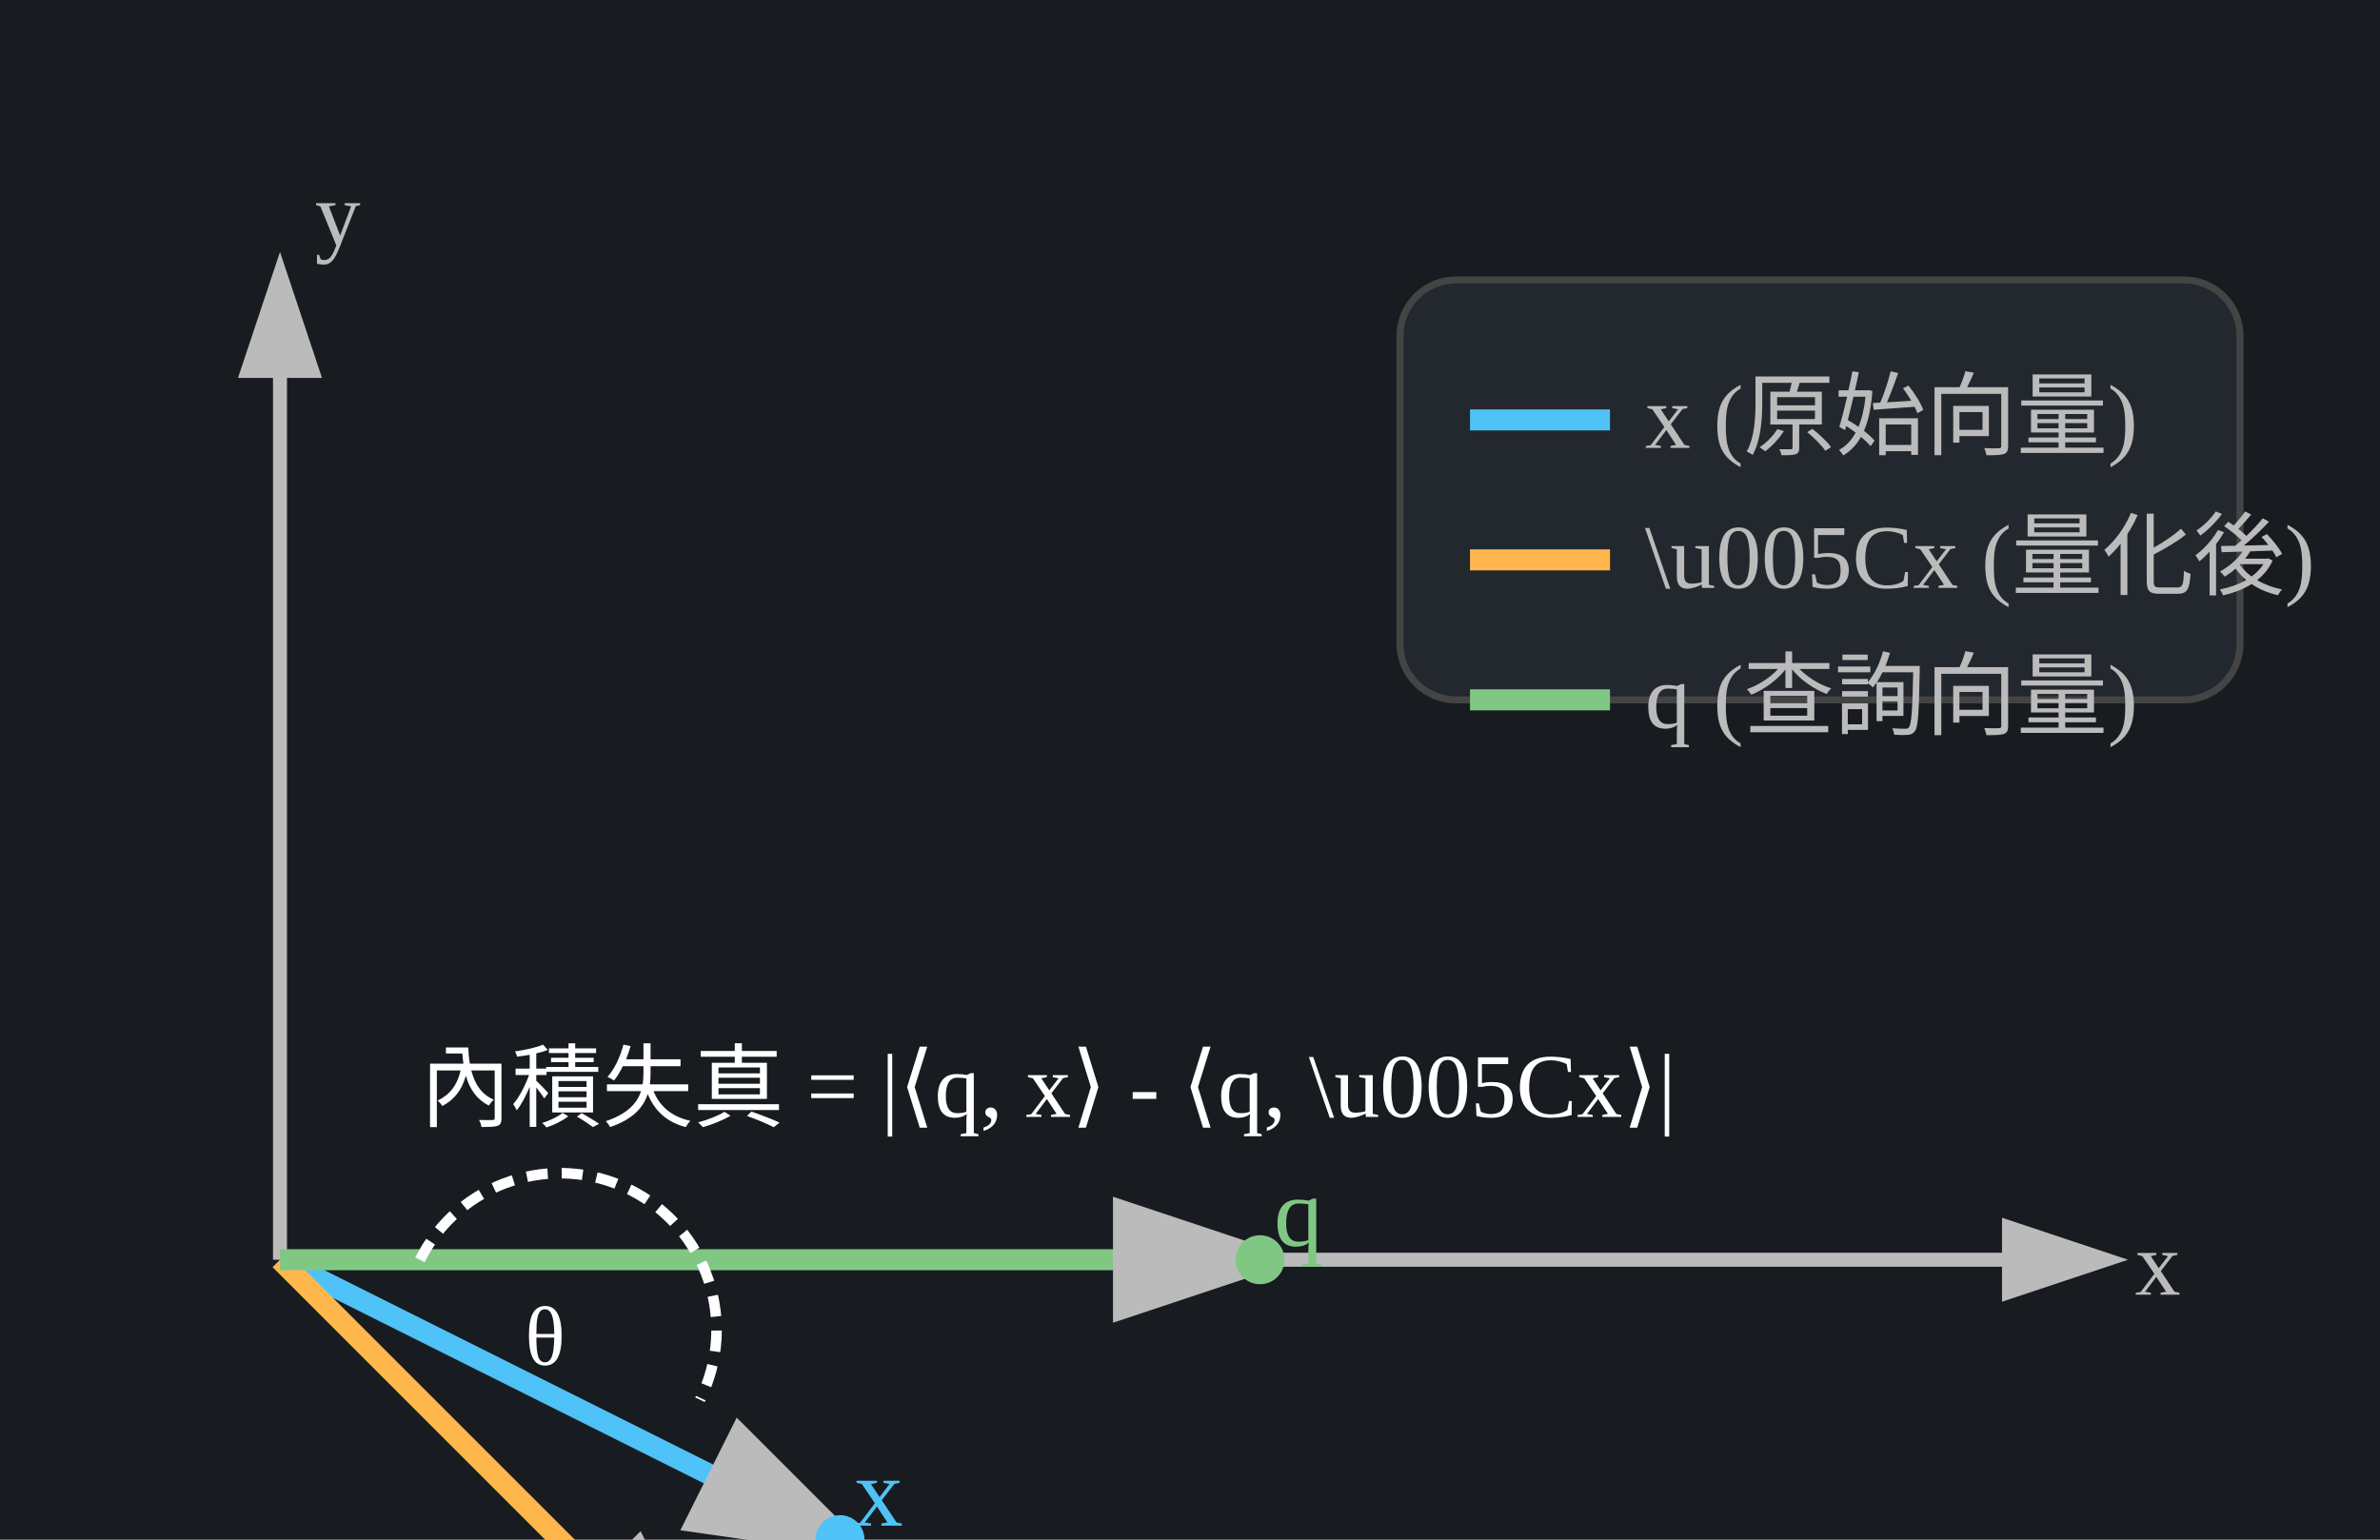
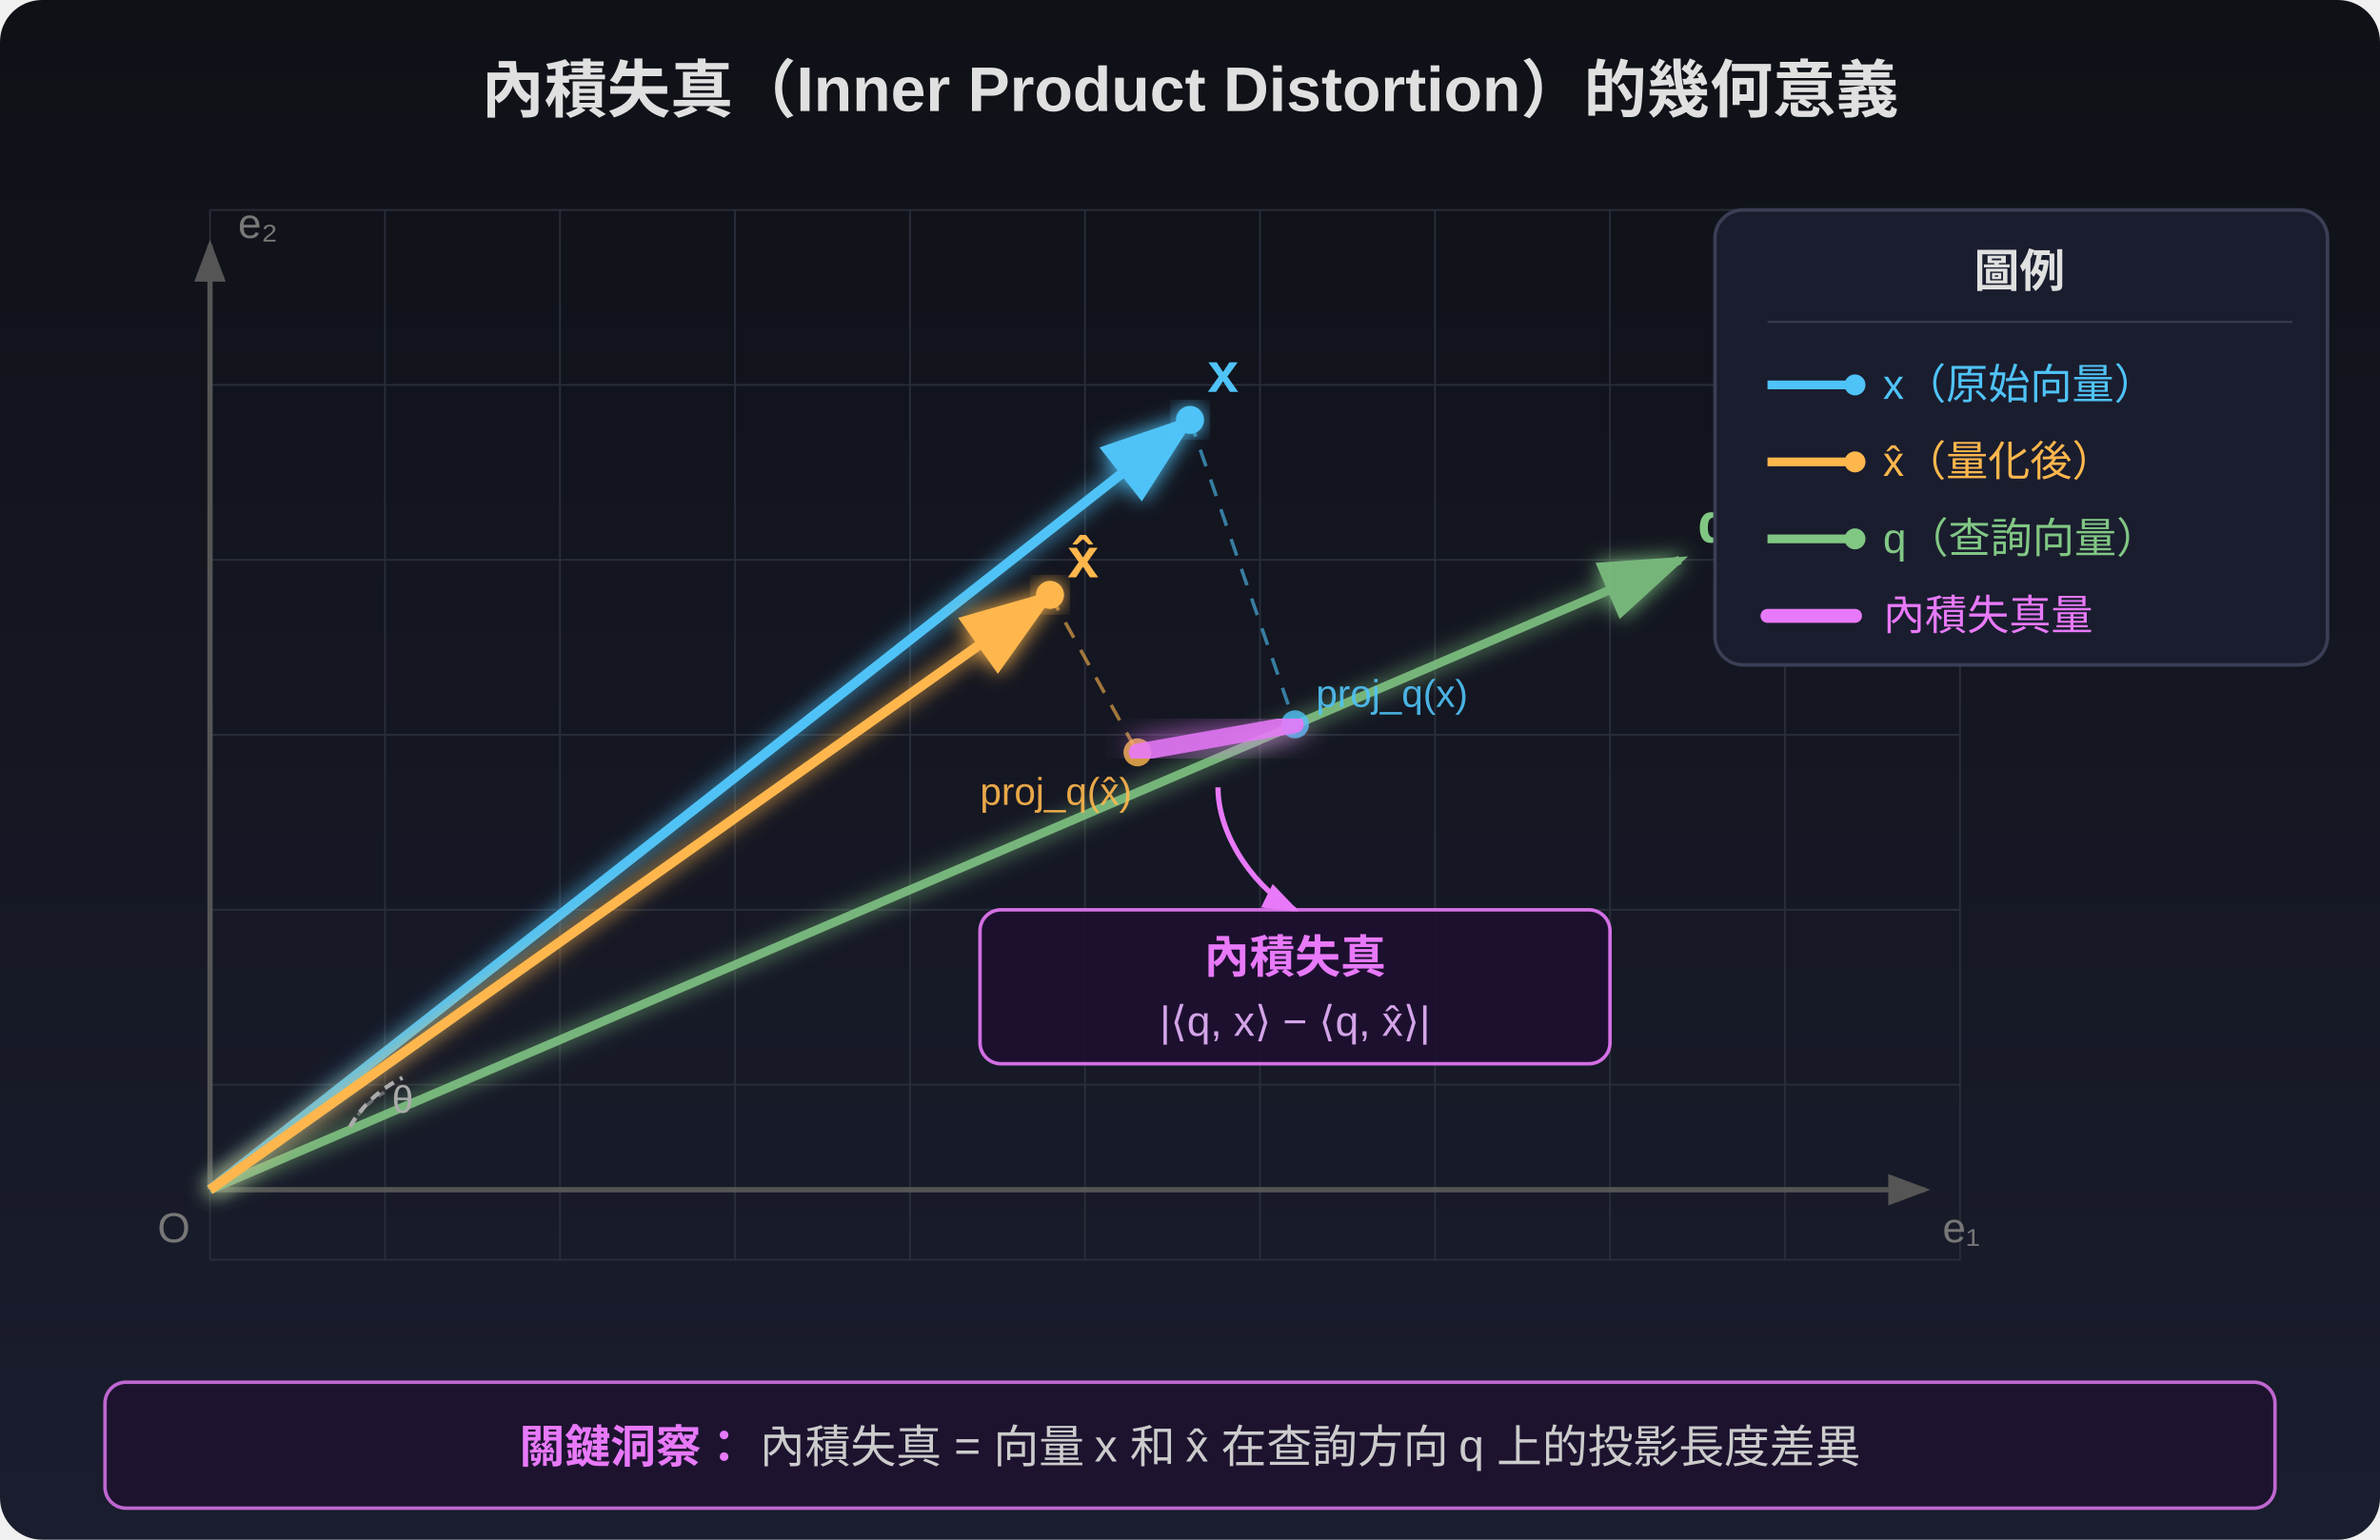
- <svg xmlns="http://www.w3.org/2000/svg" width="340" height="220" viewBox="0 0 340 220">
-   <rect width="100%" height="100%" fill="#181c20" />
-   <line x1="40" y1="180" x2="300" y2="180" stroke="#bbb" stroke-width="2" marker-end="url(#arrow)" />
-   <line x1="40" y1="180" x2="40" y2="40" stroke="#bbb" stroke-width="2" marker-end="url(#arrow)" />
+ <svg xmlns="http://www.w3.org/2000/svg" width="680" height="440" viewBox="0 0 680 440">
  <defs>
-     <marker id="arrow" markerWidth="10" markerHeight="10" refX="7" refY="3" orient="auto" markerUnits="strokeWidth">
-       <path d="M0,0 L0,6 L9,3 z" fill="#bbb" />
+     <marker id="arr-x" markerWidth="10" markerHeight="7" refX="9" refY="3.5" orient="auto">
+       <polygon points="0 0, 10 3.5, 0 7" fill="#4fc3f7" />
    </marker>
+     <marker id="arr-xhat" markerWidth="10" markerHeight="7" refX="9" refY="3.5" orient="auto">
+       <polygon points="0 0, 10 3.5, 0 7" fill="#ffb74d" />
+     </marker>
+     <marker id="arr-q" markerWidth="10" markerHeight="7" refX="9" refY="3.5" orient="auto">
+       <polygon points="0 0, 10 3.5, 0 7" fill="#81c784" />
+     </marker>
+     <marker id="arr-axis" markerWidth="8" markerHeight="6" refX="7" refY="3" orient="auto">
+       <polygon points="0 0, 8 3, 0 6" fill="#555" />
+     </marker>
+     <marker id="arr-proj" markerWidth="7" markerHeight="5" refX="6" refY="2.5" orient="auto">
+       <polygon points="0 0, 7 2.5, 0 5" fill="#e879f9" />
+     </marker>
+     <linearGradient id="bg-grad" x1="0" y1="0" x2="0" y2="1">
+       <stop offset="0%" stop-color="#0f1117" />
+       <stop offset="100%" stop-color="#1a1d2e" />
+     </linearGradient>
+     <filter id="glow-cyan" x="-20%" y="-20%" width="140%" height="140%">
+       <feGaussianBlur stdDeviation="3" result="blur" />
+       <feMerge>
+         <feMergeNode in="blur" />
+         <feMergeNode in="SourceGraphic" />
+       </feMerge>
+     </filter>
+     <filter id="glow-orange" x="-20%" y="-20%" width="140%" height="140%">
+       <feGaussianBlur stdDeviation="3" result="blur" />
+       <feMerge>
+         <feMergeNode in="blur" />
+         <feMergeNode in="SourceGraphic" />
+       </feMerge>
+     </filter>
+     <filter id="glow-green" x="-20%" y="-20%" width="140%" height="140%">
+       <feGaussianBlur stdDeviation="3" result="blur" />
+       <feMerge>
+         <feMergeNode in="blur" />
+         <feMergeNode in="SourceGraphic" />
+       </feMerge>
+     </filter>
+     <filter id="glow-pink" x="-20%" y="-20%" width="140%" height="140%">
+       <feGaussianBlur stdDeviation="4" result="blur" />
+       <feMerge>
+         <feMergeNode in="blur" />
+         <feMergeNode in="SourceGraphic" />
+       </feMerge>
+     </filter>
  </defs>
-   <line x1="40" y1="180" x2="120" y2="220" stroke="#4fc3f7" stroke-width="3" marker-end="url(#arrow)" />
-   <text x="122" y="218" fill="#4fc3f7" font-size="14">x</text>
-   <line x1="40" y1="180" x2="100" y2="240" stroke="#ffb74d" stroke-width="3" marker-end="url(#arrow)" />
-   <text x="102" y="238" fill="#ffb74d" font-size="14">\u005Cx</text>
-   <line x1="40" y1="180" x2="180" y2="180" stroke="#81c784" stroke-width="3" marker-end="url(#arrow)" />
-   <text x="182" y="178" fill="#81c784" font-size="14">q</text>
-   <path d="M60 180 A20 20 0 0 1 100 200" fill="none" stroke="#fff" stroke-width="1.5" stroke-dasharray="3,2" />
-   <text x="75" y="195" fill="#fff" font-size="12">θ</text>
-   <circle cx="120" cy="220" r="3.5" fill="#4fc3f7" />
-   <circle cx="100" cy="240" r="3.5" fill="#ffb74d" />
-   <circle cx="180" cy="180" r="3.5" fill="#81c784" />
-   <text x="45" y="35" fill="#bbb" font-size="13">y</text>
-   <text x="305" y="185" fill="#bbb" font-size="13">x</text>
-   <rect x="200" y="40" width="120" height="60" fill="#23272e" stroke="#444" rx="8" />
-   <line x1="210" y1="60" x2="230" y2="60" stroke="#4fc3f7" stroke-width="3" />
-   <text x="235" y="64" fill="#bbb" font-size="13">x (原始向量)</text>
-   <line x1="210" y1="80" x2="230" y2="80" stroke="#ffb74d" stroke-width="3" />
-   <text x="235" y="84" fill="#bbb" font-size="13">\u005Cx (量化後)</text>
-   <line x1="210" y1="100" x2="230" y2="100" stroke="#81c784" stroke-width="3" />
-   <text x="235" y="104" fill="#bbb" font-size="13">q (查詢向量)</text>
-   <text x="60" y="160" fill="#fff" font-size="13">內積失真 = |⟨q, x⟩ - ⟨q, \u005Cx⟩|</text>
+   <rect width="680" height="440" fill="url(#bg-grad)" rx="12" />
+   <text x="340" y="32" text-anchor="middle" font-family="'Segoe UI',Arial,sans-serif" font-size="18" font-weight="bold" fill="#e0e0e0">內積失真（Inner Product Distortion）的幾何意義</text>
+   <g transform="translate(60, 60)">
+     <g stroke="#2a2d3a" stroke-width="0.5">
+       <line x1="0" y1="0" x2="0" y2="300" />
+       <line x1="50" y1="0" x2="50" y2="300" />
+       <line x1="100" y1="0" x2="100" y2="300" />
+       <line x1="150" y1="0" x2="150" y2="300" />
+       <line x1="200" y1="0" x2="200" y2="300" />
+       <line x1="250" y1="0" x2="250" y2="300" />
+       <line x1="300" y1="0" x2="300" y2="300" />
+       <line x1="350" y1="0" x2="350" y2="300" />
+       <line x1="400" y1="0" x2="400" y2="300" />
+       <line x1="450" y1="0" x2="450" y2="300" />
+       <line x1="500" y1="0" x2="500" y2="300" />
+       <line x1="0" y1="0" x2="500" y2="0" />
+       <line x1="0" y1="50" x2="500" y2="50" />
+       <line x1="0" y1="100" x2="500" y2="100" />
+       <line x1="0" y1="150" x2="500" y2="150" />
+       <line x1="0" y1="200" x2="500" y2="200" />
+       <line x1="0" y1="250" x2="500" y2="250" />
+       <line x1="0" y1="300" x2="500" y2="300" />
+     </g>
+     <line x1="0" y1="280" x2="490" y2="280" stroke="#555" stroke-width="1.5" marker-end="url(#arr-axis)" />
+     <line x1="0" y1="280" x2="0" y2="10" stroke="#555" stroke-width="1.5" marker-end="url(#arr-axis)" />
+     <text x="495" y="295" font-family="'Segoe UI',Arial,sans-serif" font-size="12" fill="#777">e₁</text>
+     <text x="8" y="8" font-family="'Segoe UI',Arial,sans-serif" font-size="12" fill="#777">e₂</text>
+     <text x="-15" y="295" font-family="'Segoe UI',Arial,sans-serif" font-size="12" fill="#777">O</text>
+     <line x1="0" y1="280" x2="420" y2="100" stroke="#81c784" stroke-width="2.5" marker-end="url(#arr-q)" filter="url(#glow-green)" opacity="0.9" />
+     <text x="425" y="95" font-family="'Segoe UI',Arial,sans-serif" font-size="16" font-weight="bold" fill="#81c784">q</text>
+     <line x1="0" y1="280" x2="280" y2="60" stroke="#4fc3f7" stroke-width="2.8" marker-end="url(#arr-x)" filter="url(#glow-cyan)" />
+     <text x="285" y="52" font-family="'Segoe UI',Arial,sans-serif" font-size="16" font-weight="bold" fill="#4fc3f7">x</text>
+     <circle cx="280" cy="60" r="4" fill="#4fc3f7" filter="url(#glow-cyan)" />
+     <line x1="0" y1="280" x2="240" y2="110" stroke="#ffb74d" stroke-width="2.8" marker-end="url(#arr-xhat)" filter="url(#glow-orange)" />
+     <text x="245" y="105" font-family="'Segoe UI',Arial,sans-serif" font-size="16" font-weight="bold" fill="#ffb74d">x̂</text>
+     <circle cx="240" cy="110" r="4" fill="#ffb74d" filter="url(#glow-orange)" />
+     <line x1="280" y1="60" x2="310" y2="147" stroke="#4fc3f7" stroke-width="1" stroke-dasharray="5,4" opacity="0.6" />
+     <circle cx="310" cy="147" r="4" fill="#4fc3f7" opacity="0.8" />
+     <text x="316" y="142" font-family="'Segoe UI',Arial,sans-serif" font-size="11" fill="#4fc3f7" opacity="0.9">proj_q(x)</text>
+     <line x1="240" y1="110" x2="265" y2="155" stroke="#ffb74d" stroke-width="1" stroke-dasharray="5,4" opacity="0.6" />
+     <circle cx="265" cy="155" r="4" fill="#ffb74d" opacity="0.8" />
+     <text x="220" y="170" font-family="'Segoe UI',Arial,sans-serif" font-size="11" fill="#ffb74d" opacity="0.9">proj_q(x̂)</text>
+     <line x1="265" y1="155" x2="310" y2="147" stroke="#e879f9" stroke-width="5" stroke-linecap="round" filter="url(#glow-pink)" opacity="0.9" />
+     <path d="M 288 165 C 288 180, 300 195, 310 200" stroke="#e879f9" stroke-width="1.5" fill="none" marker-end="url(#arr-proj)" />
+     <rect x="220" y="200" width="180" height="44" rx="6" fill="#1e1030" stroke="#e879f9" stroke-width="1" opacity="0.9" />
+     <text x="310" y="218" text-anchor="middle" font-family="'Segoe UI',Arial,sans-serif" font-size="13" font-weight="bold" fill="#e879f9">內積失真</text>
+     <text x="310" y="236" text-anchor="middle" font-family="'Segoe UI',Arial,sans-serif" font-size="12" fill="#d4a4e8">|⟨q, x⟩ − ⟨q, x̂⟩|</text>
+     <path d="M 40 262 A 35 35 0 0 1 55 248" fill="none" stroke="#aaa" stroke-width="1.2" stroke-dasharray="3,2" />
+     <text x="52" y="258" font-family="'Segoe UI',Arial,sans-serif" font-size="11" fill="#aaa">θ</text>
+     <path d="M 40 262 A 28 28 0 0 1 50 252" fill="none" stroke="#aaa" stroke-width="1" stroke-dasharray="2,2" opacity="0.5" />
+   </g>
+   <rect x="490" y="60" width="175" height="130" rx="8" fill="#1a1d2e" stroke="#3a3f55" stroke-width="1" />
+   <text x="577" y="82" text-anchor="middle" font-family="'Segoe UI',Arial,sans-serif" font-size="13" font-weight="bold" fill="#e0e0e0">圖例</text>
+   <line x1="505" y1="92" x2="655" y2="92" stroke="#3a3f55" stroke-width="0.5" />
+   <line x1="505" y1="110" x2="530" y2="110" stroke="#4fc3f7" stroke-width="2.5" />
+   <circle cx="530" cy="110" r="3" fill="#4fc3f7" />
+   <text x="538" y="114" font-family="'Segoe UI',Arial,sans-serif" font-size="12" fill="#4fc3f7">x（原始向量）</text>
+   <line x1="505" y1="132" x2="530" y2="132" stroke="#ffb74d" stroke-width="2.5" />
+   <circle cx="530" cy="132" r="3" fill="#ffb74d" />
+   <text x="538" y="136" font-family="'Segoe UI',Arial,sans-serif" font-size="12" fill="#ffb74d">x̂（量化後）</text>
+   <line x1="505" y1="154" x2="530" y2="154" stroke="#81c784" stroke-width="2.5" />
+   <circle cx="530" cy="154" r="3" fill="#81c784" />
+   <text x="538" y="158" font-family="'Segoe UI',Arial,sans-serif" font-size="12" fill="#81c784">q（查詢向量）</text>
+   <line x1="505" y1="176" x2="530" y2="176" stroke="#e879f9" stroke-width="4" stroke-linecap="round" />
+   <text x="538" y="180" font-family="'Segoe UI',Arial,sans-serif" font-size="12" fill="#e879f9">內積失真量</text>
+   <rect x="30" y="395" width="620" height="36" rx="6" fill="#1e1030" stroke="#e879f9" stroke-width="1" opacity="0.8" />
+   <text x="340" y="418" text-anchor="middle" font-family="'Segoe UI',Arial,sans-serif" font-size="13" fill="#e0e0e0">
+     <tspan font-weight="bold" fill="#e879f9">關鍵洞察：</tspan>
+     <tspan fill="#ccc">內積失真 = 向量 x 和 x̂ 在查詢方向 q 上的投影長度差異</tspan>
+   </text>
</svg>
